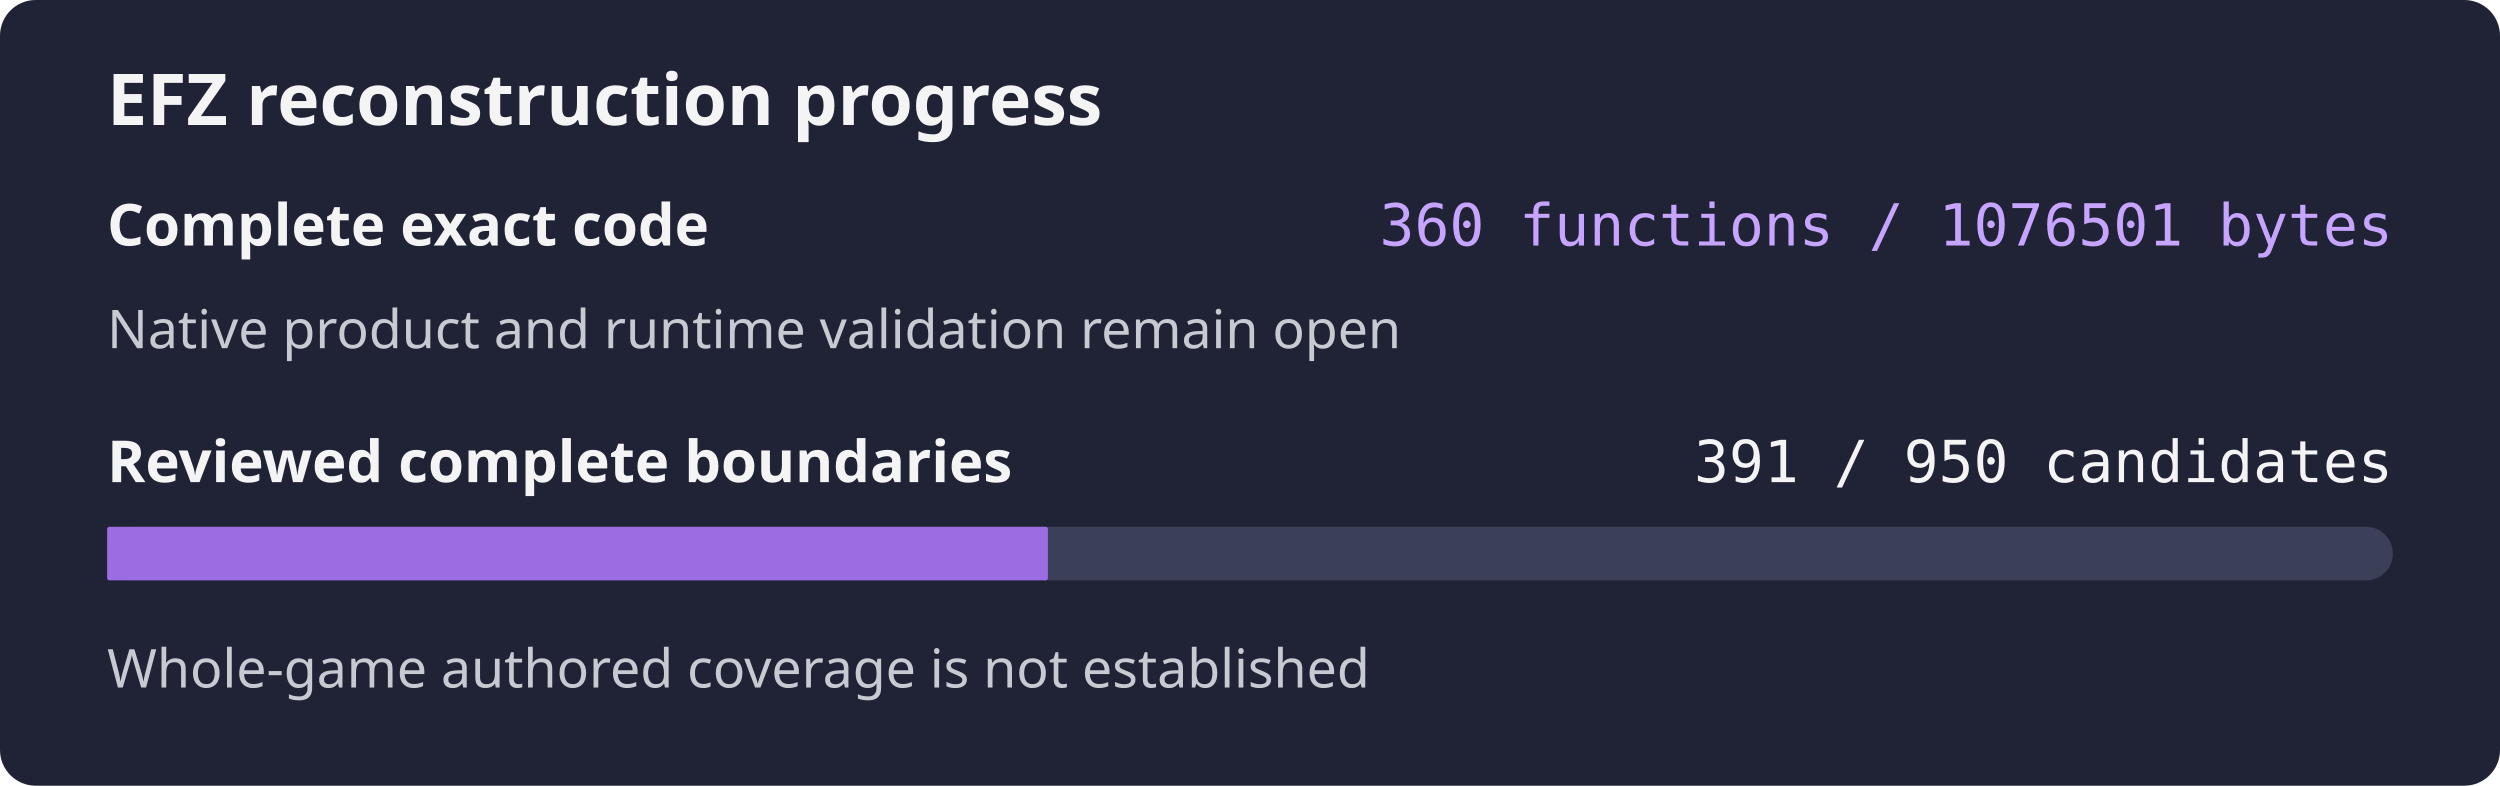
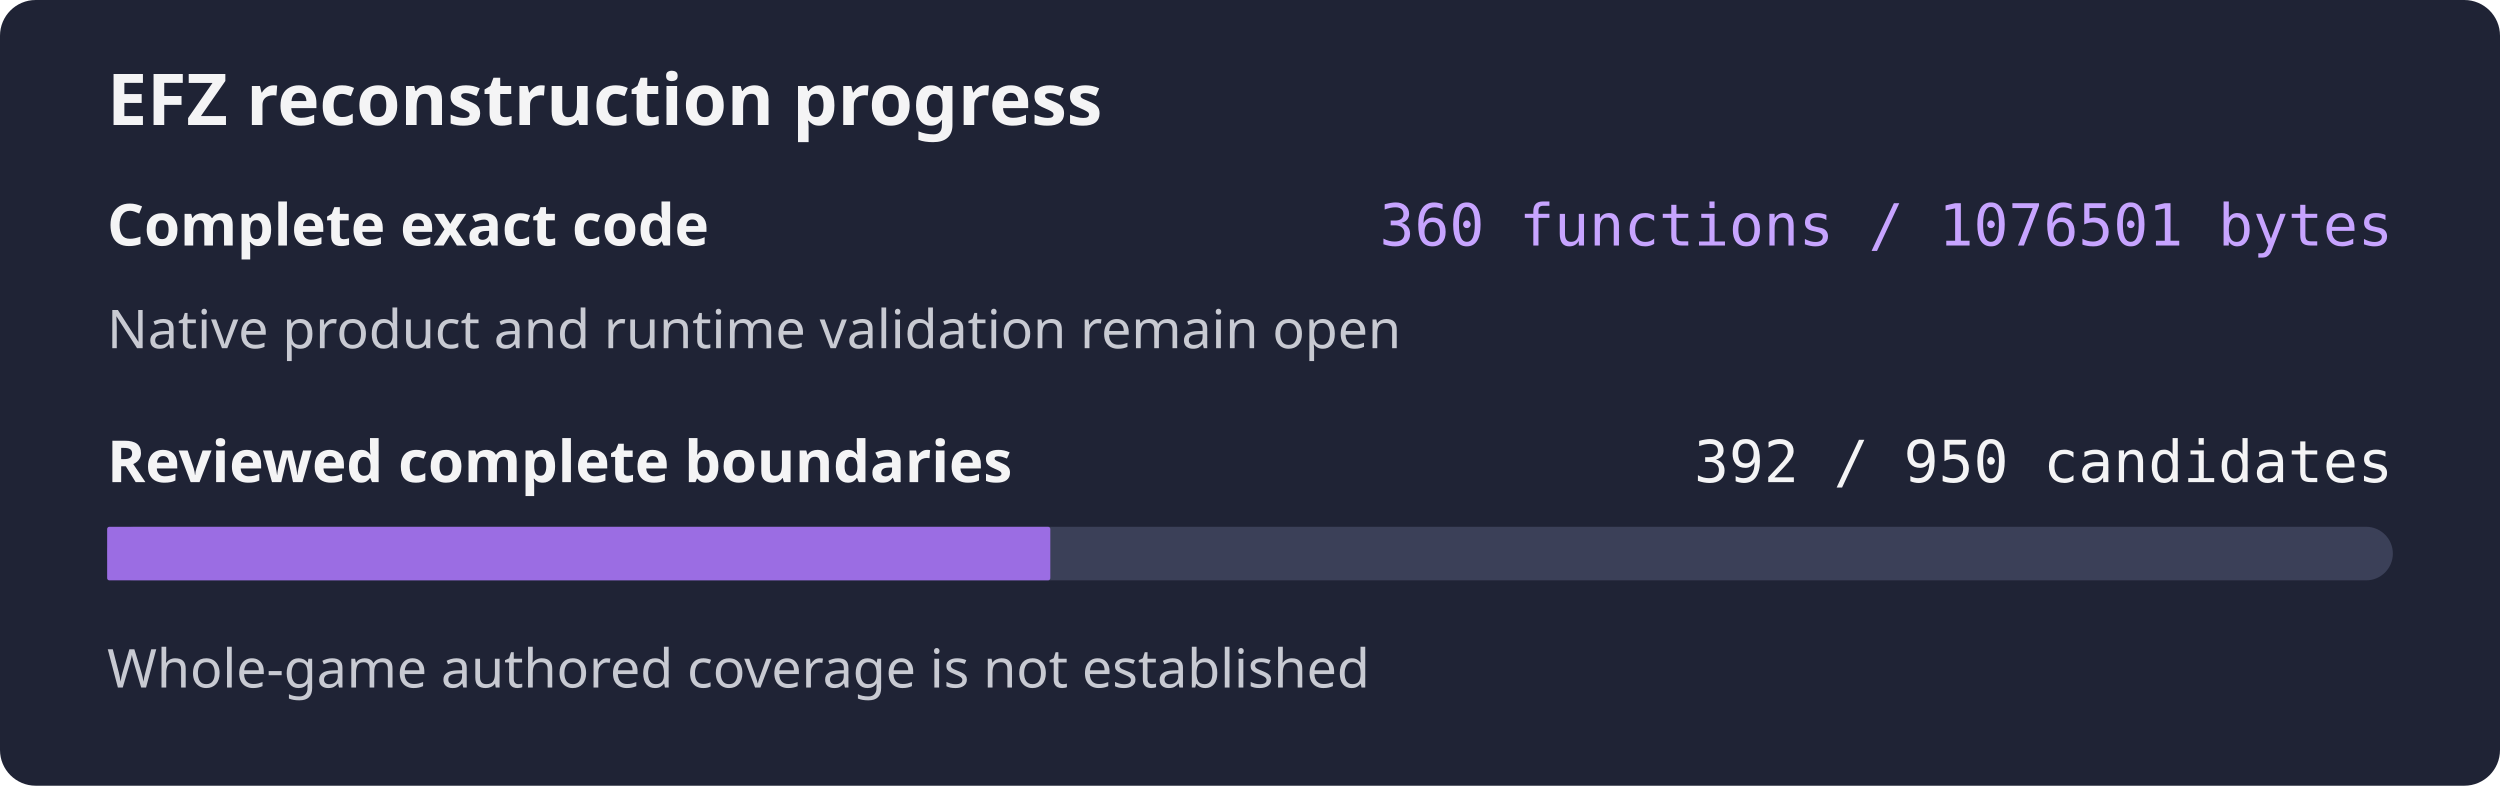
- <svg xmlns="http://www.w3.org/2000/svg" width="560" height="176" role="img" aria-label="EFZ reconstruction: 360 exact functions, 1076501 exact bytes; 391 reviewed boundaries out of 950 candidates">
+ <svg xmlns="http://www.w3.org/2000/svg" width="560" height="176" role="img" aria-label="EFZ reconstruction: 360 exact functions, 1076501 exact bytes; 392 reviewed boundaries out of 950 candidates">
  <rect width="560" height="176" rx="8" fill="#1f2335" />
  <text x="24" y="28" fill="#f4f4f5" font-family="sans-serif" font-size="16" font-weight="600">EFZ reconstruction progress</text>
  <text x="24" y="55" fill="#f4f4f5" font-family="sans-serif" font-size="13" font-weight="600">Complete exact code</text>
  <text x="536" y="55" fill="#c7a4ff" text-anchor="end" font-family="monospace" font-size="13">360 functions / 1076501 bytes</text>
  <text x="24" y="78" fill="#c8cad2" font-family="sans-serif" font-size="12">Native product and runtime validation remain open</text>
  <text x="24" y="108" fill="#f4f4f5" font-family="sans-serif" font-size="13" font-weight="600">Reviewed complete boundaries</text>
-   <text x="536" y="108" fill="#f4f4f5" text-anchor="end" font-family="monospace" font-size="13">391 / 950 candidates</text>
+   <text x="536" y="108" fill="#f4f4f5" text-anchor="end" font-family="monospace" font-size="13">392 / 950 candidates</text>
  <rect x="24" y="118" width="512" height="12" rx="6" fill="#3b4058" />
-   <rect x="24" y="118" width="210.73" height="12" rx="0.5" fill="#9b6de3" />
+   <rect x="24" y="118" width="211.27" height="12" rx="0.5" fill="#9b6de3" />
  <text x="24" y="154" fill="#c8cad2" font-family="sans-serif" font-size="12">Whole-game authored coverage is not established</text>
</svg>
